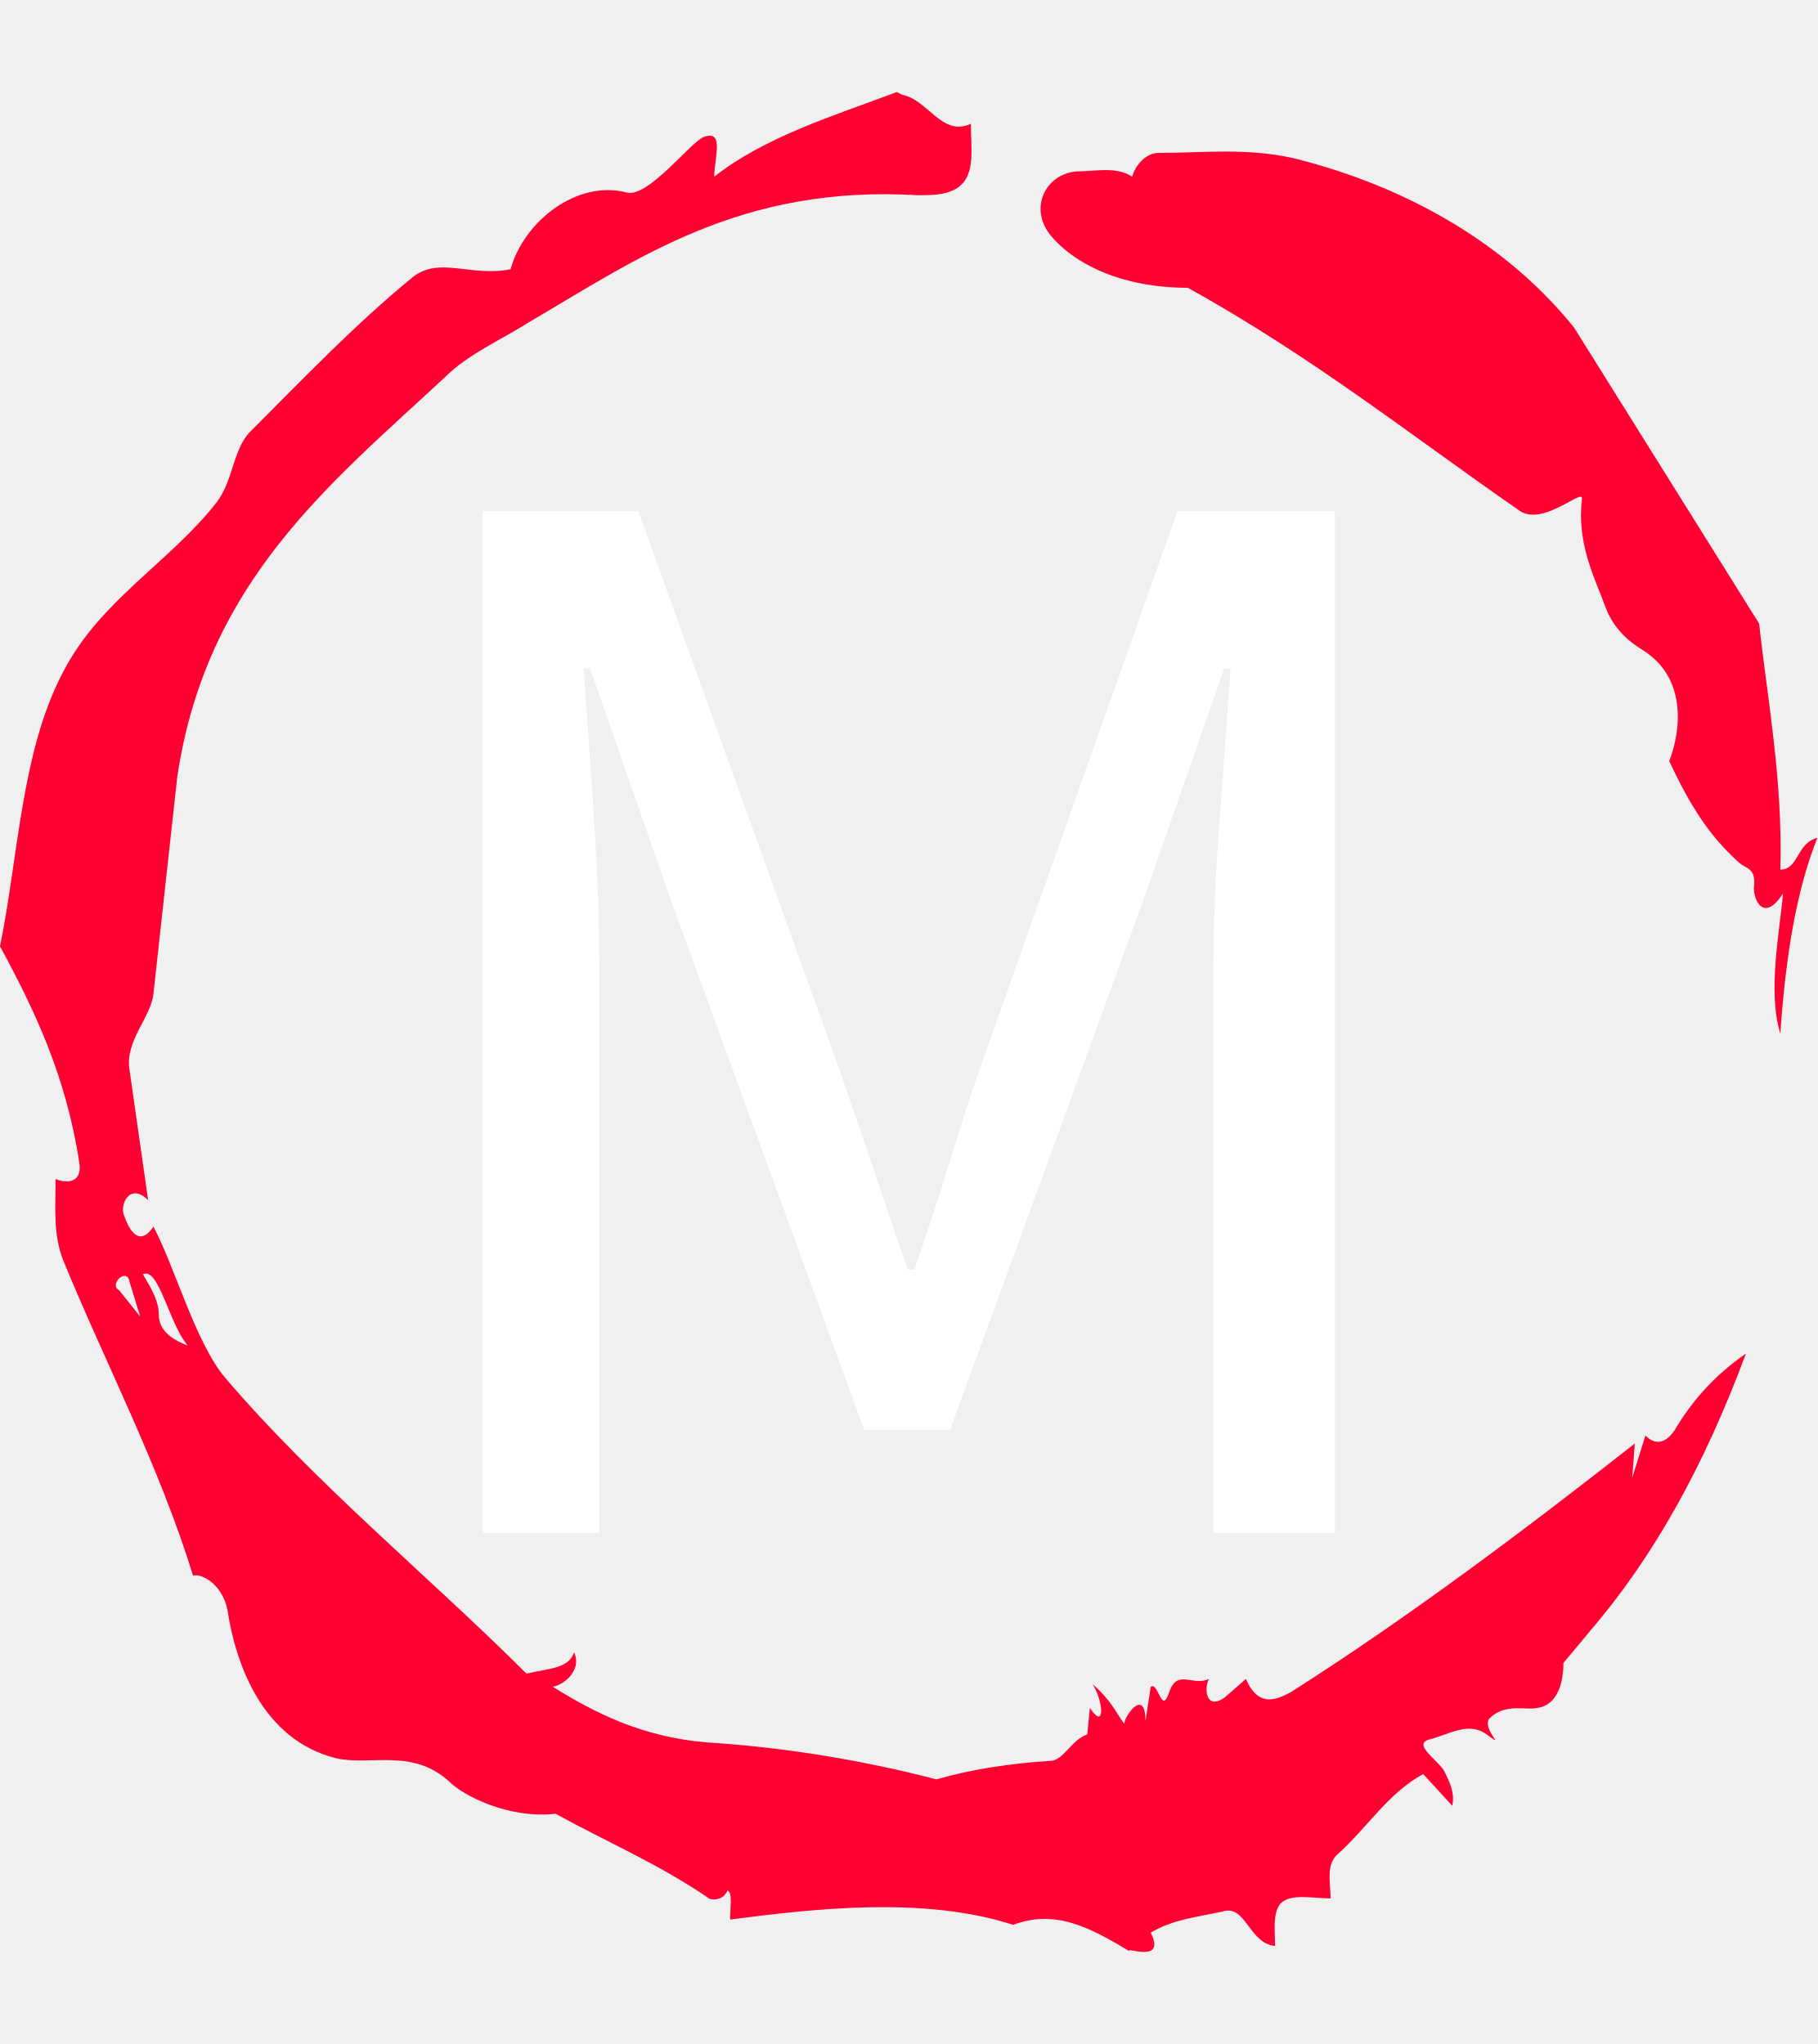
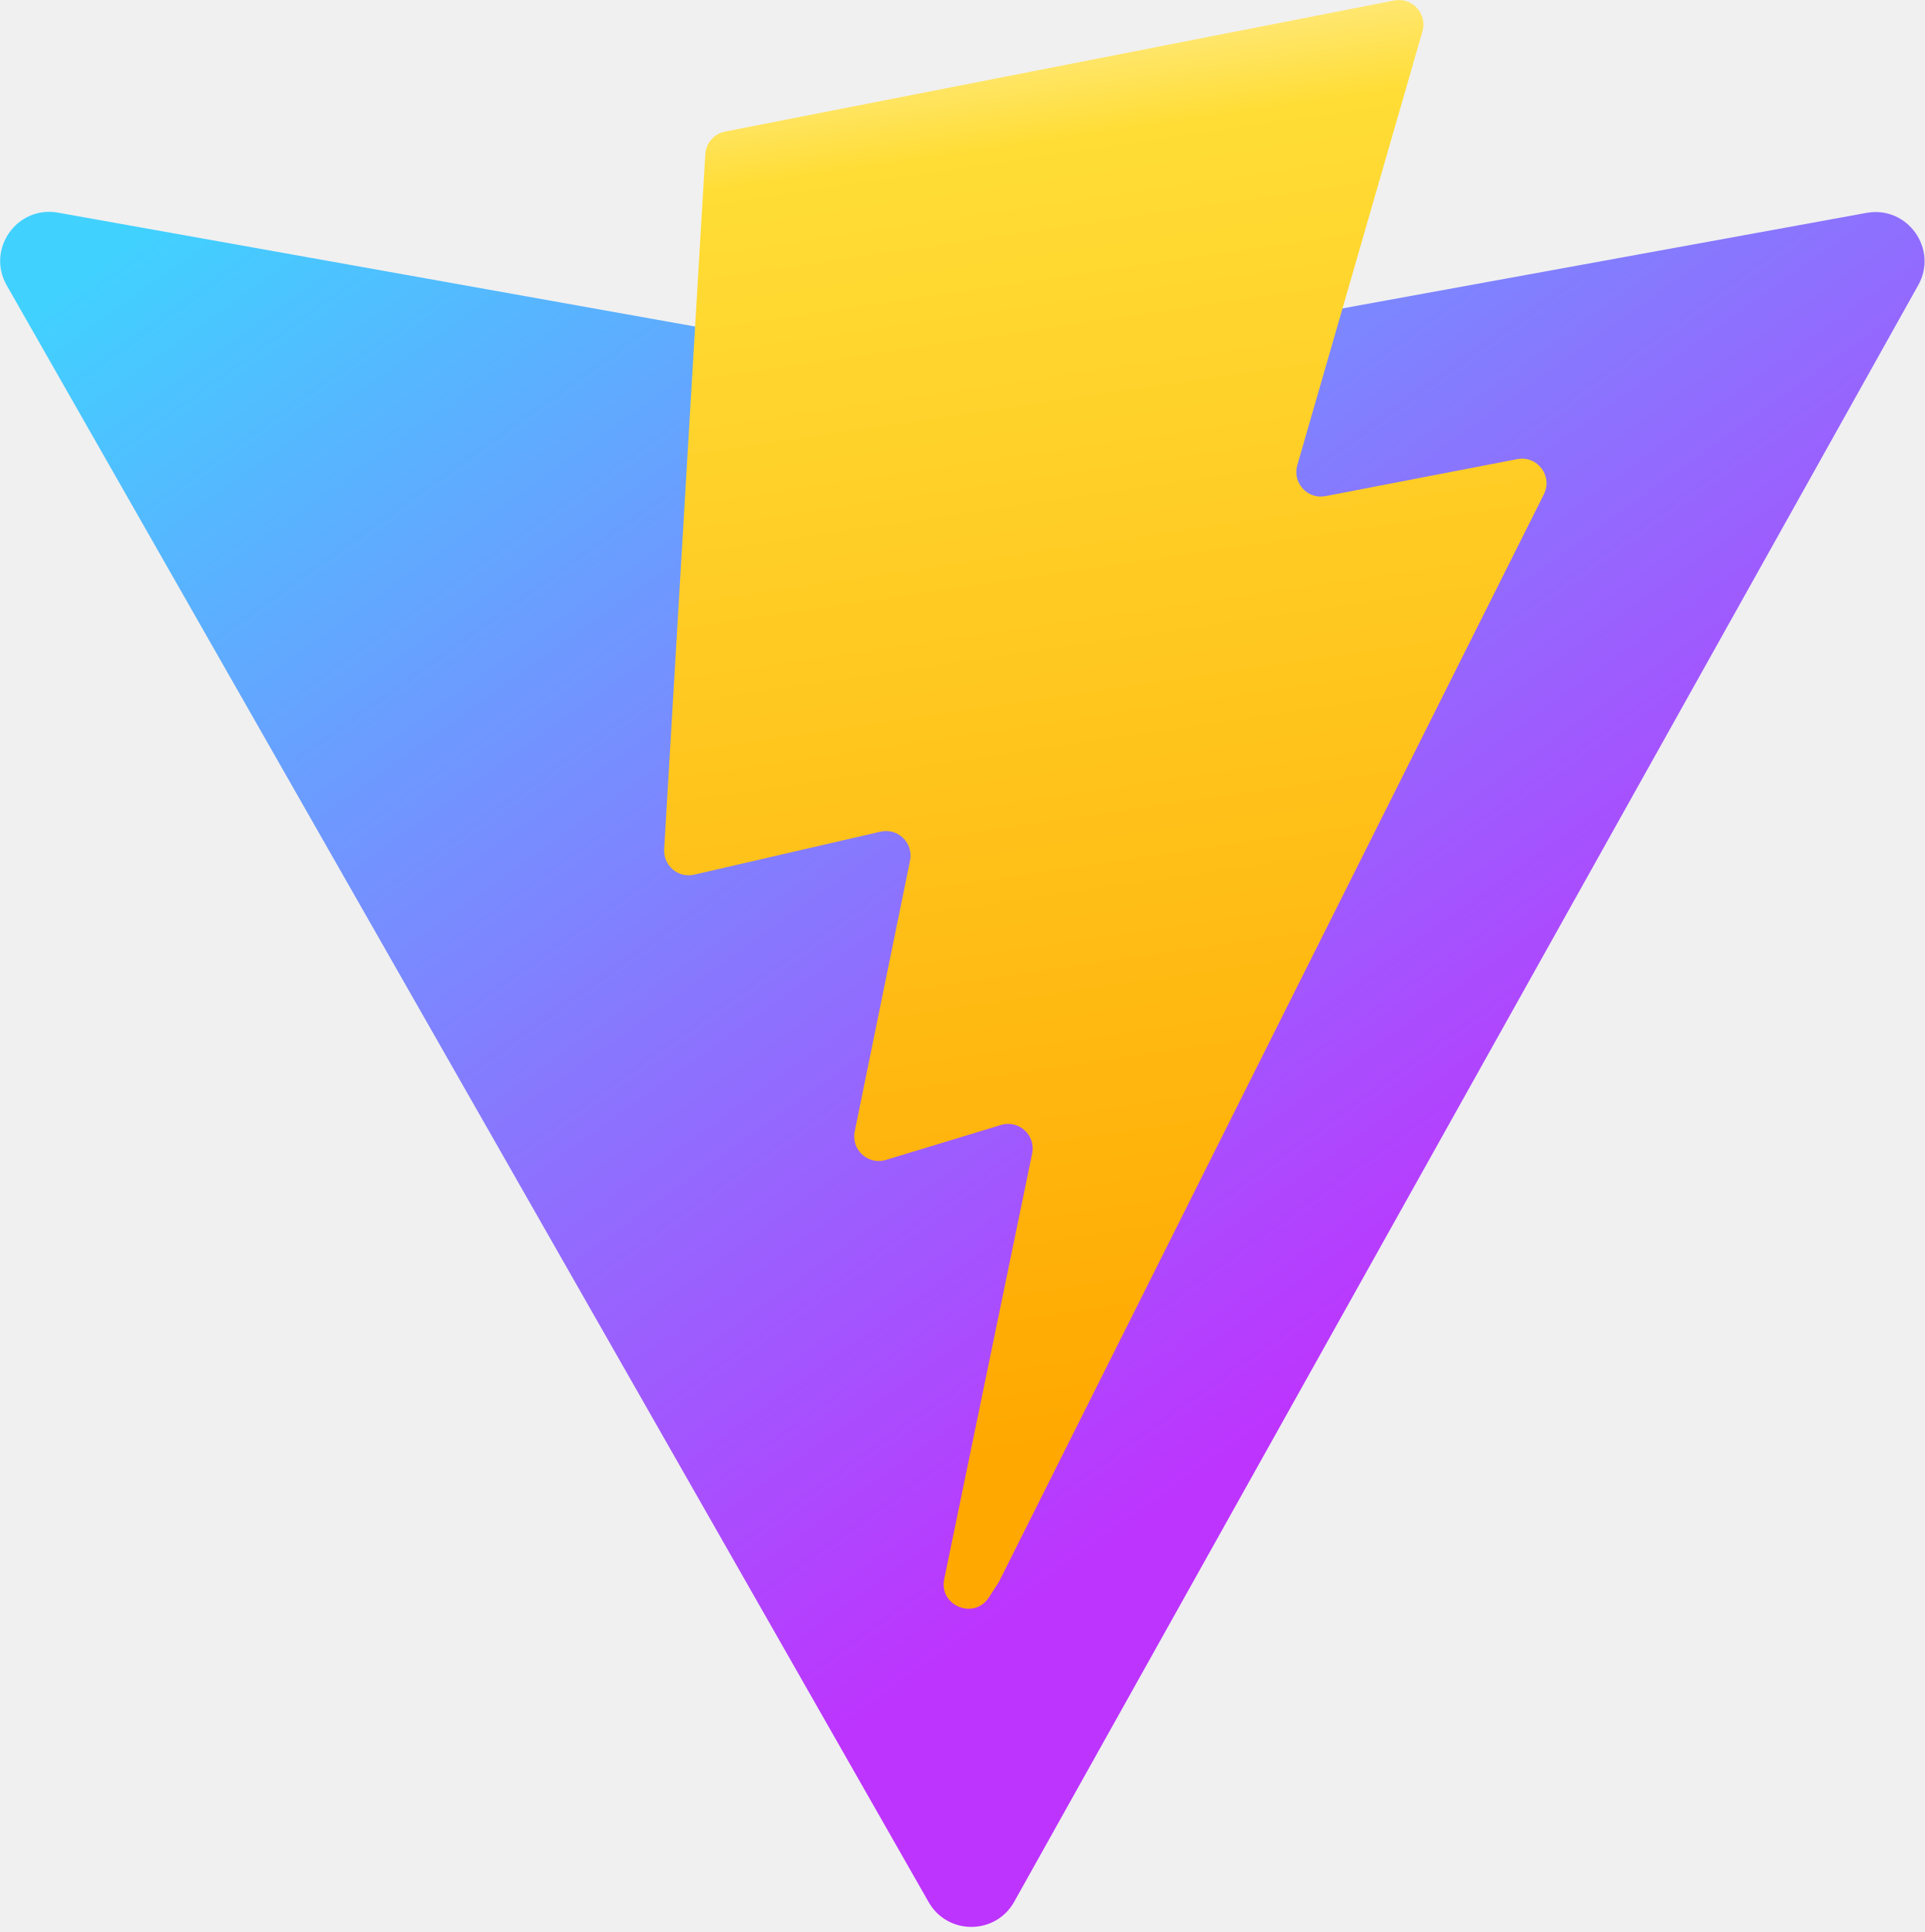
- <svg xmlns="http://www.w3.org/2000/svg" version="1.1" width="2000" height="2250" viewBox="0 0 2000 2250">
-   <g transform="matrix(1,0,0,1,3.410605131648481e-13,0)">
-     <svg viewBox="0 0 320 360" data-background-color="#000000" preserveAspectRatio="xMidYMid meet" height="2250" width="2000">
-       <g id="tight-bounds" transform="matrix(1,0,0,1,0,0)">
-         <svg viewBox="0 0 320 360" height="360" width="320">
-           <g>
-             <svg />
-           </g>
-           <g>
-             <svg viewBox="0 0 320 360" height="360" width="320">
-               <g>
-                 <path d="M20.961 227.22l3.726 4.658-1.863-6.056c-0.466-2.795-3.726 0.466-1.863 1.398M25.153 224.425c1.397 2.329 2.795 4.658 2.795 6.987 0 3.261 2.795 4.658 5.123 5.589-3.261-3.726-5.124-13.974-7.918-12.576M204.017 26.929c7.918 0 15.371-0.932 23.756 0.931 20.495 5.124 37.729 15.371 49.374 29.811l32.606 52.169c1.397 13.042 4.192 27.482 3.726 43.319 3.261 0 2.795-4.658 6.521-5.59-3.726 9.316-5.59 20.961-6.521 34.469-2.329-7.453 0-18.632 0.466-24.687-3.261 5.124-5.124 1.397-5.124-0.932 0.466-3.726-1.397-3.261-2.795-4.658-5.124-4.658-8.384-9.782-12.11-17.7 2.329-6.055 2.795-14.905-4.658-19.563-2.329-1.397-5.124-3.726-6.521-7.453-1.863-5.124-5.124-11.179-4.193-19.097 0.466-2.329-6.987 5.124-11.179 1.863-18.166-12.576-36.332-27.016-58.224-39.127-11.645 0-20.029-4.192-24.221-9.316-3.726-4.658-0.932-10.713 4.658-11.179 3.261 0 6.987-0.932 9.782 0.932 0.466-1.863 2.329-4.192 4.657-4.192M157.904 16.215l0.932 0.466c4.658 0.932 6.987 7.453 12.11 5.124 0 3.261 0.466 6.521-0.466 8.85-1.397 3.726-5.59 3.726-8.85 3.726-31.208-1.863-49.374 11.179-68.471 22.358-5.124 3.261-10.713 5.59-14.906 9.782-20.029 18.632-41.921 35.866-47.045 70.335l-4.192 38.195c-0.466 4.192-5.124 8.384-4.192 13.508l3.26 22.824c-3.261-3.261-5.124 0.932-4.192 2.795 0.466 1.397 2.329 6.055 5.124 1.863 3.726 6.987 7.453 20.495 12.576 26.55 15.837 18.632 36.332 35.4 53.101 52.169 4.192-0.932 7.453-0.932 8.384-3.727 1.397 2.795-1.397 5.59-3.726 6.056 7.453 4.658 15.837 8.85 27.016 9.781 14.44 0.932 27.948 3.261 40.524 6.522 6.521-1.863 13.042-2.795 20.029-3.261 2.329 0 3.726-3.726 6.521-4.658l0.466-4.658c2.795 4.192 2.329-1.397 0.466-4.192 3.261 2.795 4.192 5.124 5.589 6.987 0-1.397 3.726-6.521 3.727-0.466l0.931-6.055c1.397-0.932 1.863 5.124 3.261 0.931 1.397-4.192 4.192-0.932 6.987-2.329-0.932 1.863-0.466 5.59 2.794 3.261l3.727-3.261c2.329 5.59 6.055 3.261 7.918 2.329 20.495-13.042 40.99-28.413 60.553-43.784l-0.466 6.055 2.329-7.453c2.329 2.329 4.192 0.466 5.124-0.931 2.795-4.658 6.521-9.316 12.577-13.508-7.453 20.029-16.303 35.866-27.482 48.908l-4.658 5.59c0 3.261-0.932 7.453-4.658 7.918-1.863 0.466-5.59-0.932-8.384 1.863-1.397 1.863 3.261 5.59-0.466 2.795-3.261-2.329-6.521 0-10.248 0.932-2.795 0.932 1.863 3.726 2.795 5.589 0.932 1.863 1.863 3.726 1.398 6.056l-5.124-5.59c-6.055 3.261-9.782 9.316-14.906 13.974-2.329 1.863-1.397 5.124-1.397 7.918-3.261 0-6.987-0.932-8.85 0.932-1.397 1.863-0.932 4.658-0.932 7.453-4.658-0.466-5.124-7.453-9.315-6.056-4.192 0.932-8.85 1.397-12.577 3.727 2.795 5.59-4.658 2.329-3.726 3.26-6.987-4.192-13.042-7.453-20.495-4.658-15.837-5.124-35.4-2.795-49.84-0.931 0-2.329 0.466-4.658-0.466-5.124-0.932 2.329-3.726 1.397-3.26 1.397-8.85-6.055-17.7-9.782-27.016-14.905-8.384 0.932-16.303-3.261-18.632-5.59-6.521-6.055-13.974-2.795-20.029-4.192-13.042-3.261-17.7-16.769-19.098-26.084-0.932-4.658-4.658-6.521-6.055-6.056-6.055-19.563-15.371-37.263-22.824-55.429-1.863-4.658-1.397-9.316-1.397-14.44 2.329 0.932 4.658 0.466 4.192-2.794-2.329-15.371-7.918-27.016-13.974-38.195 3.261-15.837 3.726-34.469 11.179-48.443 6.521-12.576 18.632-19.098 27.016-29.811 2.795-3.726 2.795-8.85 5.59-12.11 9.316-9.316 18.632-19.098 28.879-27.482 4.658-3.726 10.247 0 17.234-1.397 2.329-8.384 11.645-15.837 20.495-13.508 3.726 0.932 11.179-8.85 13.508-9.782 3.726-1.397 1.863 3.726 1.863 6.987 8.85-6.987 20.961-10.713 32.14-14.906" fill="#ff0033" fill-rule="nonzero" stroke="none" stroke-width="1" stroke-linecap="butt" stroke-linejoin="miter" stroke-miterlimit="10" stroke-dasharray="" stroke-dashoffset="0" font-family="none" font-weight="none" font-size="none" text-anchor="none" style="mix-blend-mode: normal" data-fill-palette-color="tertiary" />
-               </g>
-               <g transform="matrix(1,0,0,1,84.95427,90)">
-                 <svg viewBox="0 0 150.091 180" height="180" width="150.091">
-                   <g>
-                     <svg viewBox="0 0 150.091 180" height="180" width="150.091">
-                       <g>
-                         <svg viewBox="0 0 150.091 180" height="180" width="150.091">
-                           <g>
-                             <svg viewBox="0 0 150.091 180" height="180" width="150.091">
-                               <g id="textblocktransform">
-                                 <svg viewBox="0 0 150.091 180" height="180" width="150.091" id="textblock">
-                                   <g>
-                                     <svg viewBox="0 0 150.091 180" height="180" width="150.091">
-                                       <g transform="matrix(1,0,0,1,0,0)">
-                                         <svg width="150.091" viewBox="4.5 -32.8 27.35 32.8" height="180" data-palette-color="#ffffff">
-                                           <path d="M8.25 0L4.5 0 4.5-32.8 9.5-32.8 15.8-15.3Q16.4-13.6 16.98-11.88 17.55-10.15 18.15-8.45L18.15-8.45 18.35-8.45Q18.95-10.15 19.48-11.88 20-13.6 20.6-15.3L20.6-15.3 26.8-32.8 31.85-32.8 31.85 0 27.95 0 27.95-18.05Q27.95-20.25 28.15-22.9 28.35-25.55 28.5-27.75L28.5-27.75 28.3-27.75 25.7-20.3 19.5-3.3 16.75-3.3 10.55-20.3 7.95-27.75 7.75-27.75Q7.9-25.55 8.08-22.9 8.25-20.25 8.25-18.05L8.25-18.05 8.25 0Z" opacity="1" transform="matrix(1,0,0,1,0,0)" fill="#ffffff" class="wordmark-text-0" data-fill-palette-color="primary" id="text-0" />
-                                         </svg>
-                                       </g>
-                                     </svg>
-                                   </g>
-                                 </svg>
-                               </g>
-                             </svg>
-                           </g>
-                           <g />
-                         </svg>
-                       </g>
-                     </svg>
-                   </g>
-                 </svg>
-               </g>
-             </svg>
-           </g>
-           <defs />
-         </svg>
-         <rect width="320" height="360" fill="none" stroke="none" visibility="hidden" />
-       </g>
-     </svg>
-   </g>
+ <svg xmlns="http://www.w3.org/2000/svg" aria-hidden="true" role="img" class="iconify iconify--logos" width="31.88" height="32" preserveAspectRatio="xMidYMid meet" viewBox="0 0 256 257">
+   <defs>
+     <linearGradient id="IconifyId1813088fe1fbc01fb466" x1="-.828%" x2="57.636%" y1="7.652%" y2="78.411%">
+       <stop offset="0%" stop-color="#41D1FF" />
+       <stop offset="100%" stop-color="#BD34FE" />
+     </linearGradient>
+     <linearGradient id="IconifyId1813088fe1fbc01fb467" x1="43.376%" x2="50.316%" y1="2.242%" y2="89.03%">
+       <stop offset="0%" stop-color="#FFEA83" />
+       <stop offset="8.333%" stop-color="#FFDD35" />
+       <stop offset="100%" stop-color="#FFA800" />
+     </linearGradient>
+   </defs>
+   <path fill="url(#IconifyId1813088fe1fbc01fb466)" d="M255.153 37.938L134.897 252.976c-2.483 4.44-8.862 4.466-11.382.048L.875 37.958c-2.746-4.814 1.371-10.646 6.827-9.67l120.385 21.517a6.537 6.537 0 0 0 2.322-.004l117.867-21.483c5.438-.991 9.574 4.796 6.877 9.62Z" />
+   <path fill="url(#IconifyId1813088fe1fbc01fb467)" d="M185.432.063L96.44 17.501a3.268 3.268 0 0 0-2.634 3.014l-5.474 92.456a3.268 3.268 0 0 0 3.997 3.378l24.777-5.718c2.318-.535 4.413 1.507 3.936 3.838l-7.361 36.047c-.495 2.426 1.782 4.5 4.151 3.78l15.304-4.649c2.372-.72 4.652 1.36 4.15 3.788l-11.698 56.621c-.732 3.542 3.979 5.473 5.943 2.437l1.313-2.028l72.516-144.72c1.215-2.423-.88-5.186-3.54-4.672l-25.505 4.922c-2.396.462-4.435-1.77-3.759-4.114l16.646-57.705c.677-2.35-1.37-4.583-3.769-4.113Z" />
</svg>
